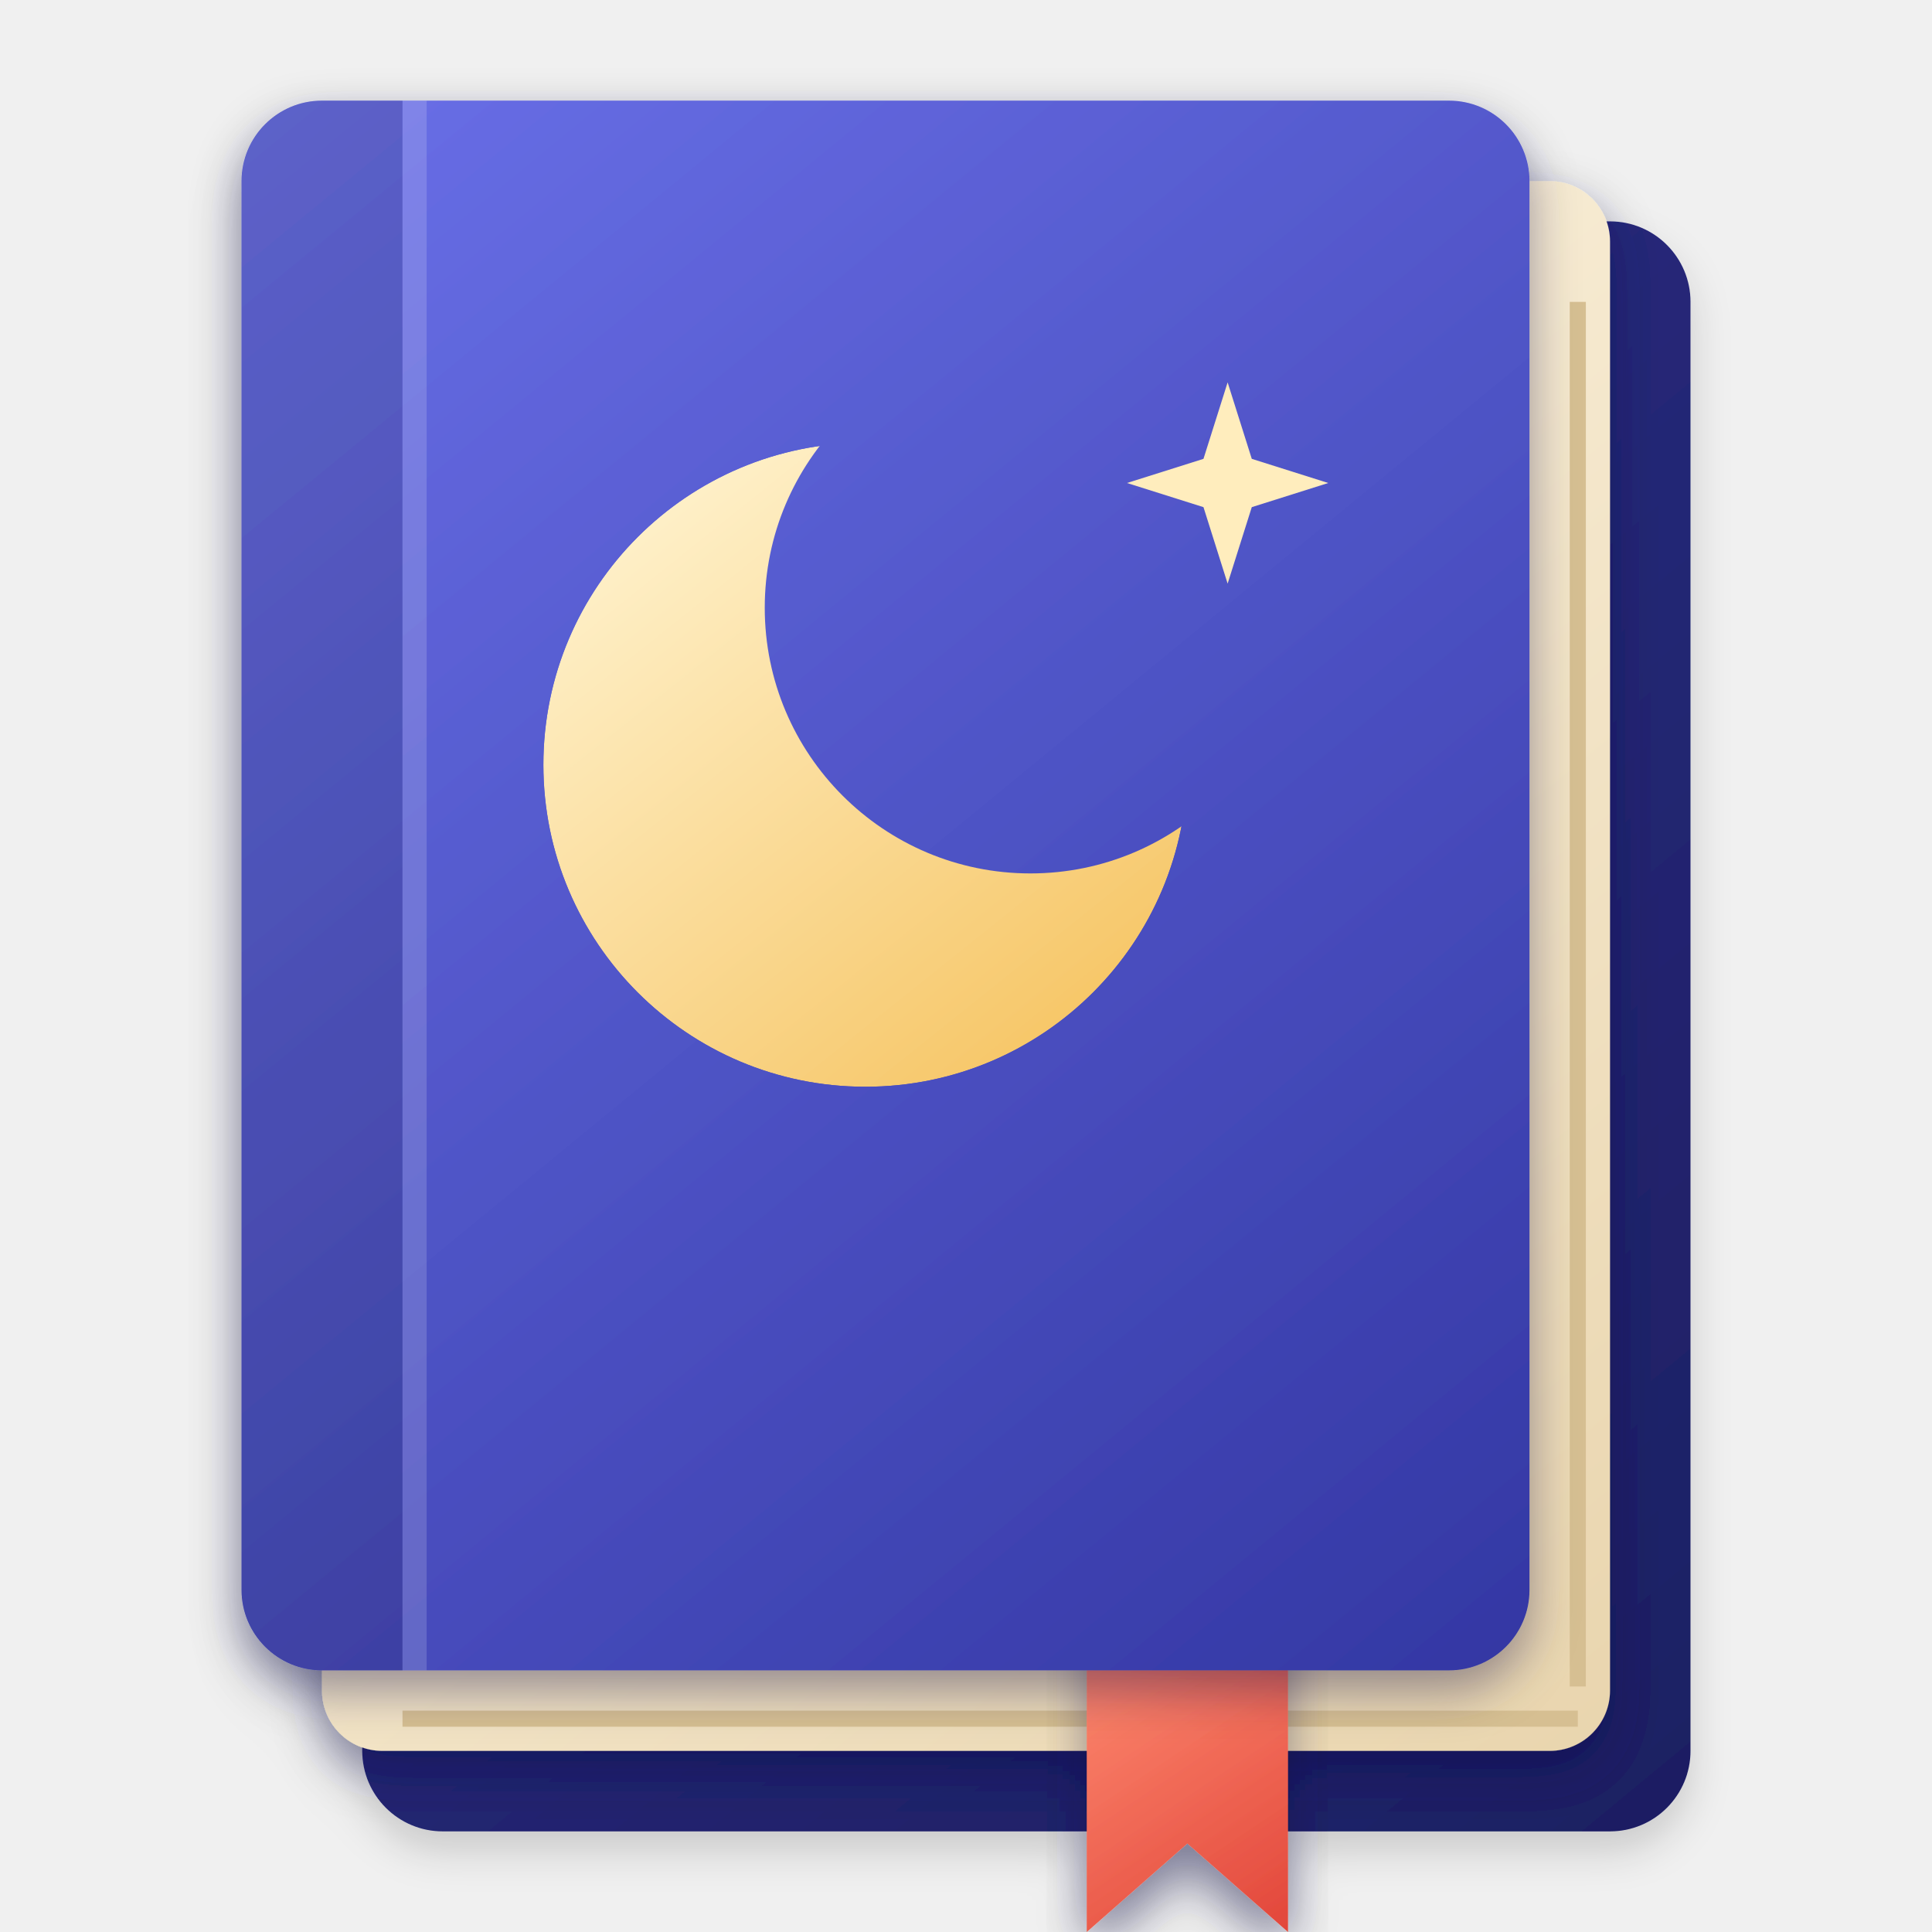
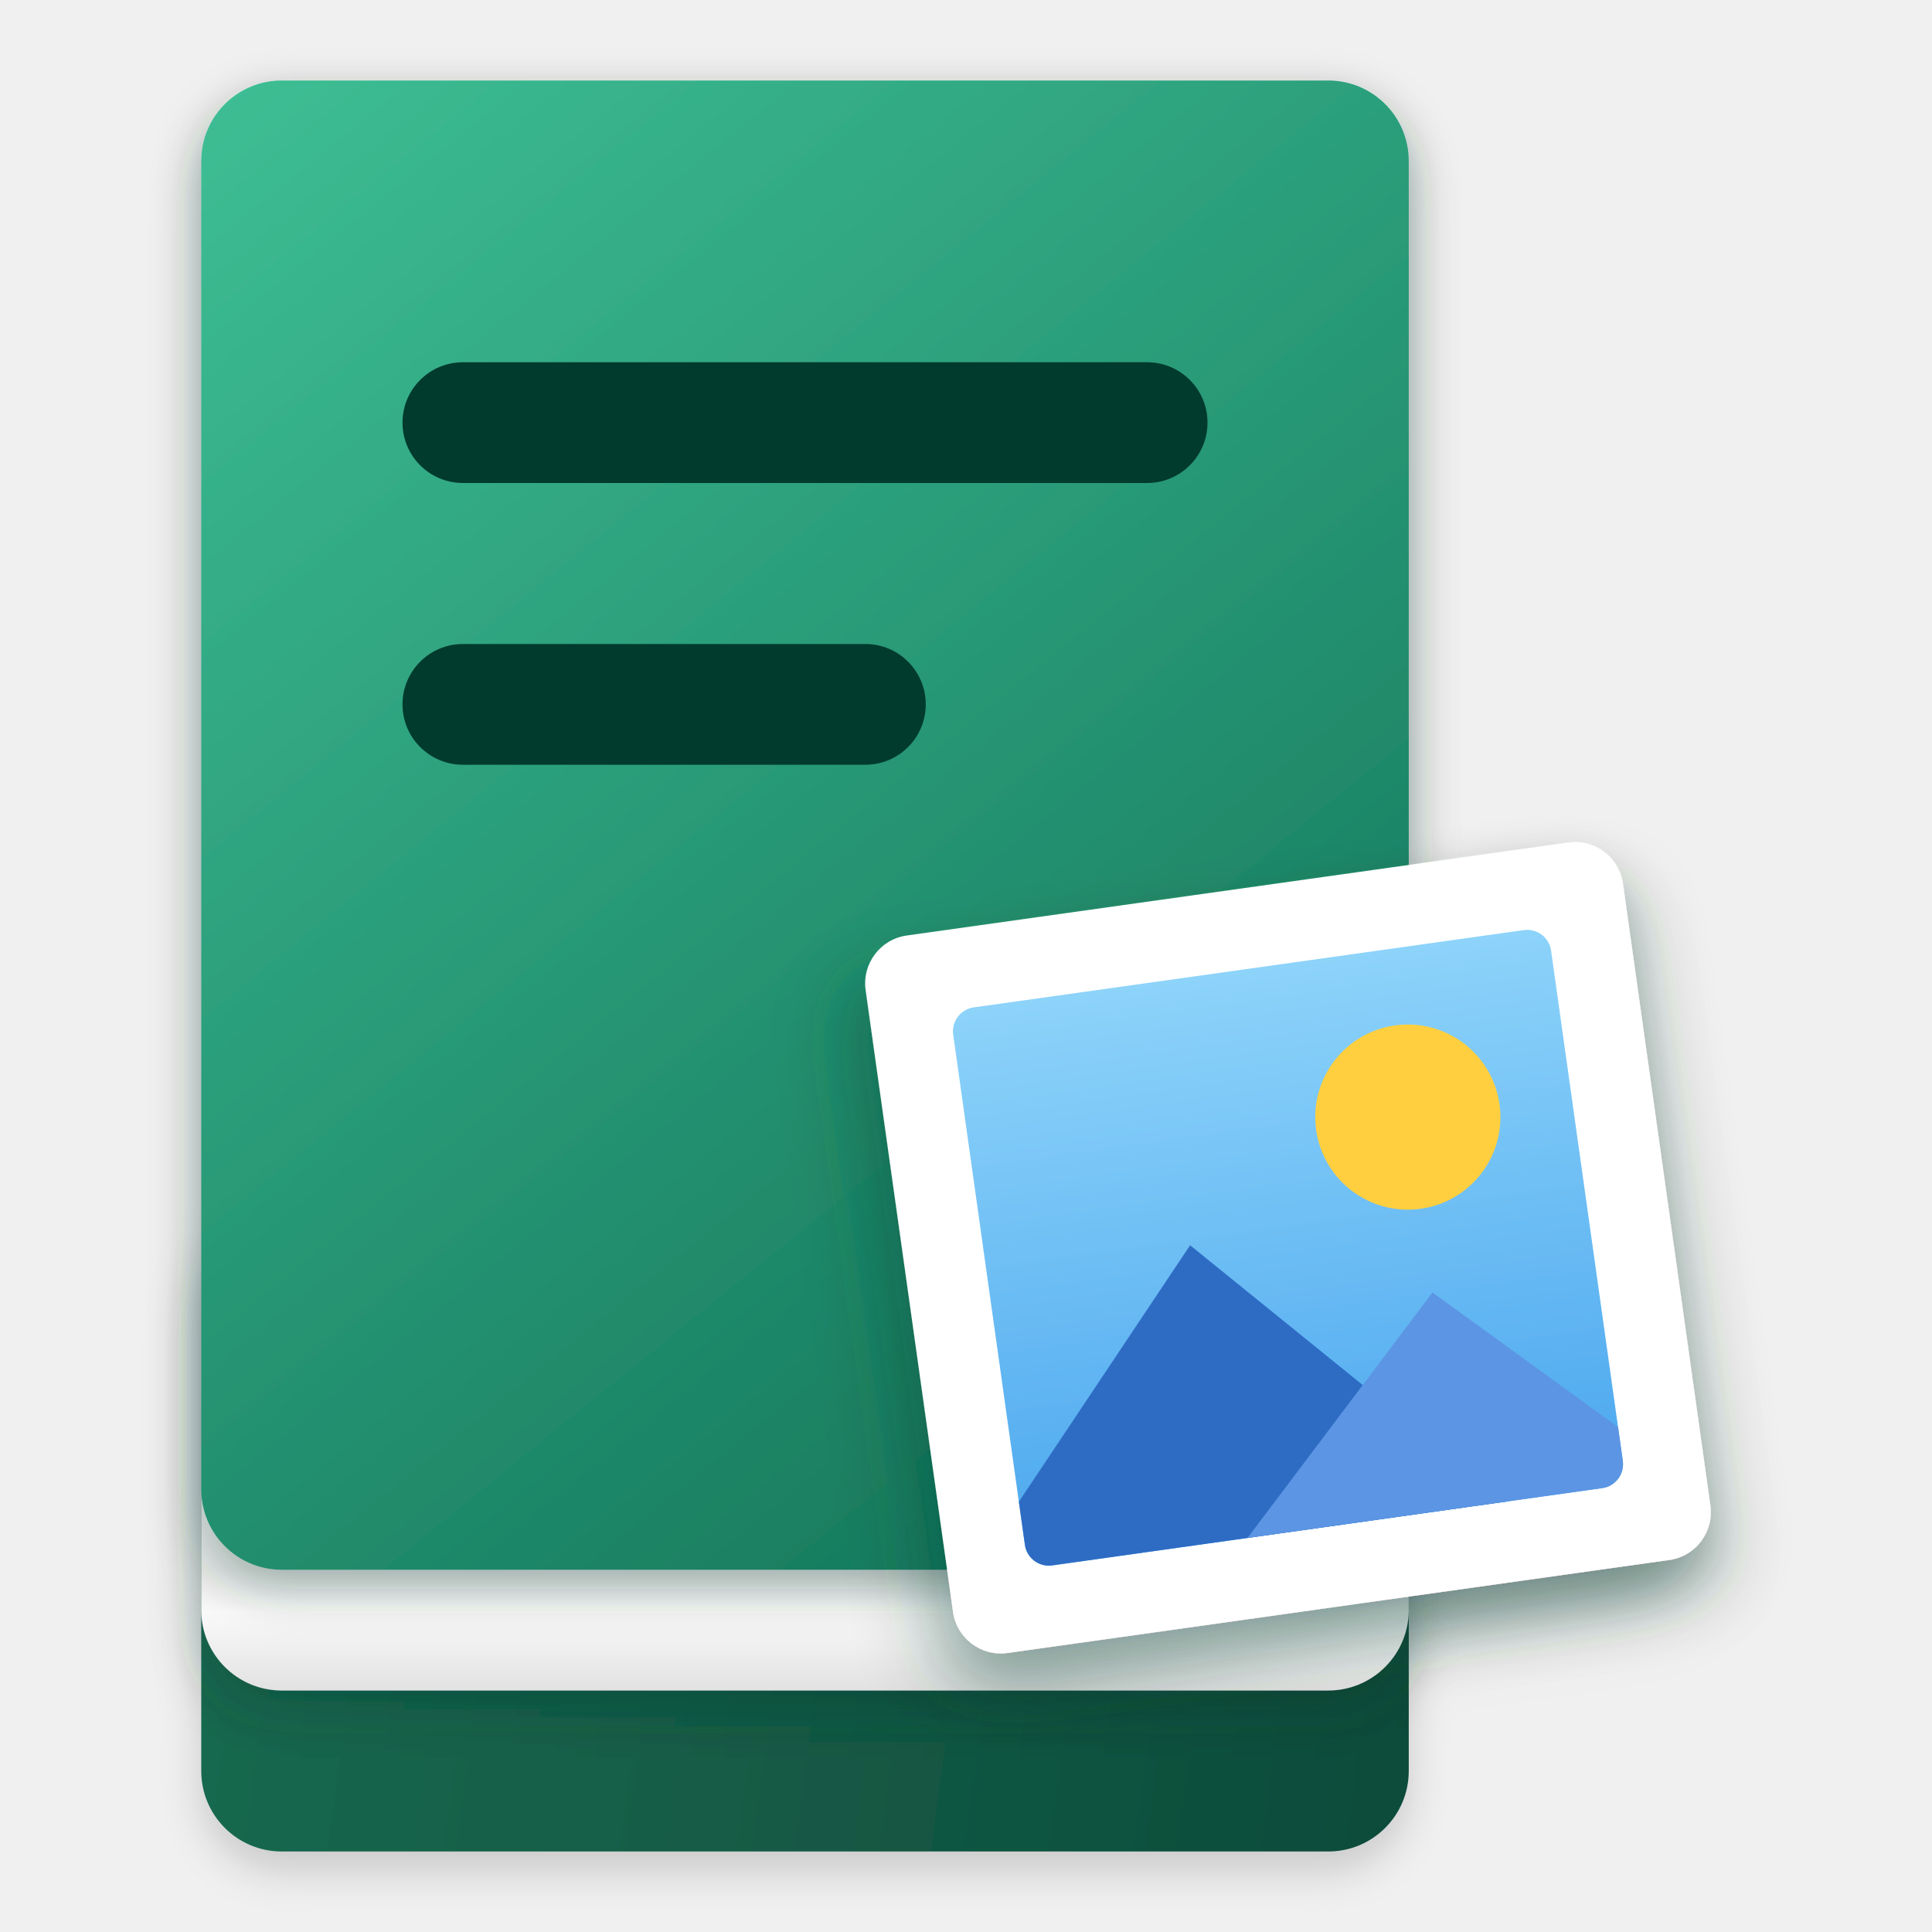
<svg xmlns="http://www.w3.org/2000/svg" width="48" height="48" viewBox="0 0 48 48">
  <defs>
-     <linearGradient id="cv" x1="6" y1="2" x2="38" y2="41" gradientUnits="userSpaceOnUse">
-       <stop offset="0" stop-color="#6A70E8" />
-       <stop offset="1" stop-color="#3337A3" />
+     <linearGradient id="pg" x1="5" y1="2" x2="35" y2="39" gradientUnits="userSpaceOnUse">
+       <stop offset="0" stop-color="#3EBE94" />
+       <stop offset="1" stop-color="#106F54" />
    </linearGradient>
-     <linearGradient id="pp" x1="8" y1="4" x2="40" y2="43" gradientUnits="userSpaceOnUse">
-       <stop offset="0" stop-color="#FFF8E8" />
-       <stop offset="1" stop-color="#E9D5AE" />
+     <linearGradient id="bd" x1="5" y1="42" x2="35" y2="46" gradientUnits="userSpaceOnUse">
+       <stop offset="0" stop-color="#17684F" />
+       <stop offset="1" stop-color="#0E4B3A" />
    </linearGradient>
-     <linearGradient id="bk" x1="9" y1="5" x2="42" y2="45" gradientUnits="userSpaceOnUse">
-       <stop offset="0" stop-color="#2B2E86" />
-       <stop offset="1" stop-color="#1D1F63" />
-     </linearGradient>
-     <linearGradient id="mn" x1="15" y1="11" x2="27" y2="26" gradientUnits="userSpaceOnUse">
-       <stop offset="0" stop-color="#FFF4D2" />
-       <stop offset="1" stop-color="#F6C462" />
-     </linearGradient>
-     <linearGradient id="rb" x1="27" y1="40" x2="32" y2="47.5" gradientUnits="userSpaceOnUse">
-       <stop offset="0" stop-color="#FF8C72" />
-       <stop offset="1" stop-color="#E2463A" />
+     <linearGradient id="st" x1="0" y1="39" x2="0" y2="42" gradientUnits="userSpaceOnUse">
+       <stop offset="0" stop-color="#E9E9E9" />
+       <stop offset="0.35" stop-color="#FAFAFA" />
+       <stop offset="1" stop-color="#E2E2E2" />
    </linearGradient>
    <filter id="sh" x="-20%" y="-20%" width="140%" height="140%">
-       <feDropShadow dx="0" dy="0.5" stdDeviation="0.6" flood-color="#10123F" flood-opacity="0.38" />
+       <feDropShadow dx="0" dy="0.5" stdDeviation="0.6" flood-color="#0B3B2E" flood-opacity="0.32" />
    </filter>
    <filter id="all" x="-20%" y="-20%" width="140%" height="140%">
      <feDropShadow dx="0" dy="0.5" stdDeviation="0.5" flood-color="#000" flood-opacity="0.16" />
    </filter>
+     <linearGradient id="sky" x1="0" y1="24" x2="0" y2="38" gradientUnits="userSpaceOnUse">
+       <stop offset="0" stop-color="#8DD3FA" />
+       <stop offset="1" stop-color="#4BA7EE" />
+     </linearGradient>
+     <filter id="ph" x="-30%" y="-30%" width="160%" height="160%">
+       <feDropShadow dx="-0.3" dy="0.9" stdDeviation="0.9" flood-color="#06382B" flood-opacity="0.45" />
+     </filter>
+     <clipPath id="win">
+       <rect x="24.5" y="24" width="15" height="14" rx="0.6" />
+     </clipPath>
  </defs>
-   <g transform="translate(0 0.5)">
-     <g filter="url(#all)">
-       <rect x="9" y="5" width="33" height="40" fill="url(#bk)" rx="2" />
-       <rect x="8" y="4" width="32" height="39" fill="url(#pp)" rx="1.5" filter="url(#sh)" />
-       <path d="M39.2 7 V41.4 M10 42.2 H39.2" stroke="#D6BF92" stroke-width="0.4" fill="none" />
-       <path d="M27 38 H32 V47.5 L29.5 45.3 L27 47.5 Z" fill="url(#rb)" filter="url(#sh)" />
-       <rect x="6" y="2" width="32" height="39" fill="url(#cv)" rx="2" filter="url(#sh)" />
-       <path d="M8 2 H10 V41 H8 A2 2 0 0 1 6 39 V4 A2 2 0 0 1 8 2 Z" fill="#000" opacity="0.13" />
-       <rect x="10" y="2" width="0.6" height="39" fill="#FFFFFF" opacity="0.16" />
-       <mask id="m" maskUnits="userSpaceOnUse" x="0" y="0" width="48" height="48">
-         <circle cx="21.5" cy="18.5" r="8" fill="#fff" />
-         <circle cx="25.6" cy="14.6" r="6.6" fill="#000" />
-       </mask>
-       <circle cx="21.5" cy="18.5" r="8" fill="url(#mn)" mask="url(#m)" />
-       <path d="M30.5 9 L31.1 10.9 L33 11.5 L31.1 12.1 L30.5 14 L29.9 12.1 L28 11.5 L29.9 10.9 Z" fill="#FFEDBD" />
+   <g filter="url(#all)">
+     <rect x="5" y="30" width="30" height="16" fill="url(#bd)" rx="2" />
+     <rect x="5" y="30" width="30" height="12" fill="url(#st)" rx="2" filter="url(#sh)" />
+     <rect x="5" y="2" width="30" height="37" fill="url(#pg)" rx="2" filter="url(#sh)" />
+     <rect x="10" y="9" width="20" height="3" fill="#063A2D" rx="1.5" />
+     <rect x="10" y="16" width="13" height="3" fill="#063A2D" rx="1.5" />
+     <g transform="rotate(-8 32 31)">
+       <rect x="22.5" y="22" width="19" height="18" fill="#FFFFFF" rx="1.2" filter="url(#ph)" />
+       <g clip-path="url(#win)">
+         <rect x="24.5" y="24" width="15" height="14" fill="url(#sky)" />
+         <circle cx="35.4" cy="28.2" r="2.3" fill="#FFCF3F" />
+         <path d="M23 38 L29.6 30.6 L36.5 38 Z" fill="#2F6CC4" />
+         <path d="M30 38 L35.4 32.6 L41 38 Z" fill="#5C95E3" />
+       </g>
    </g>
  </g>
</svg>
